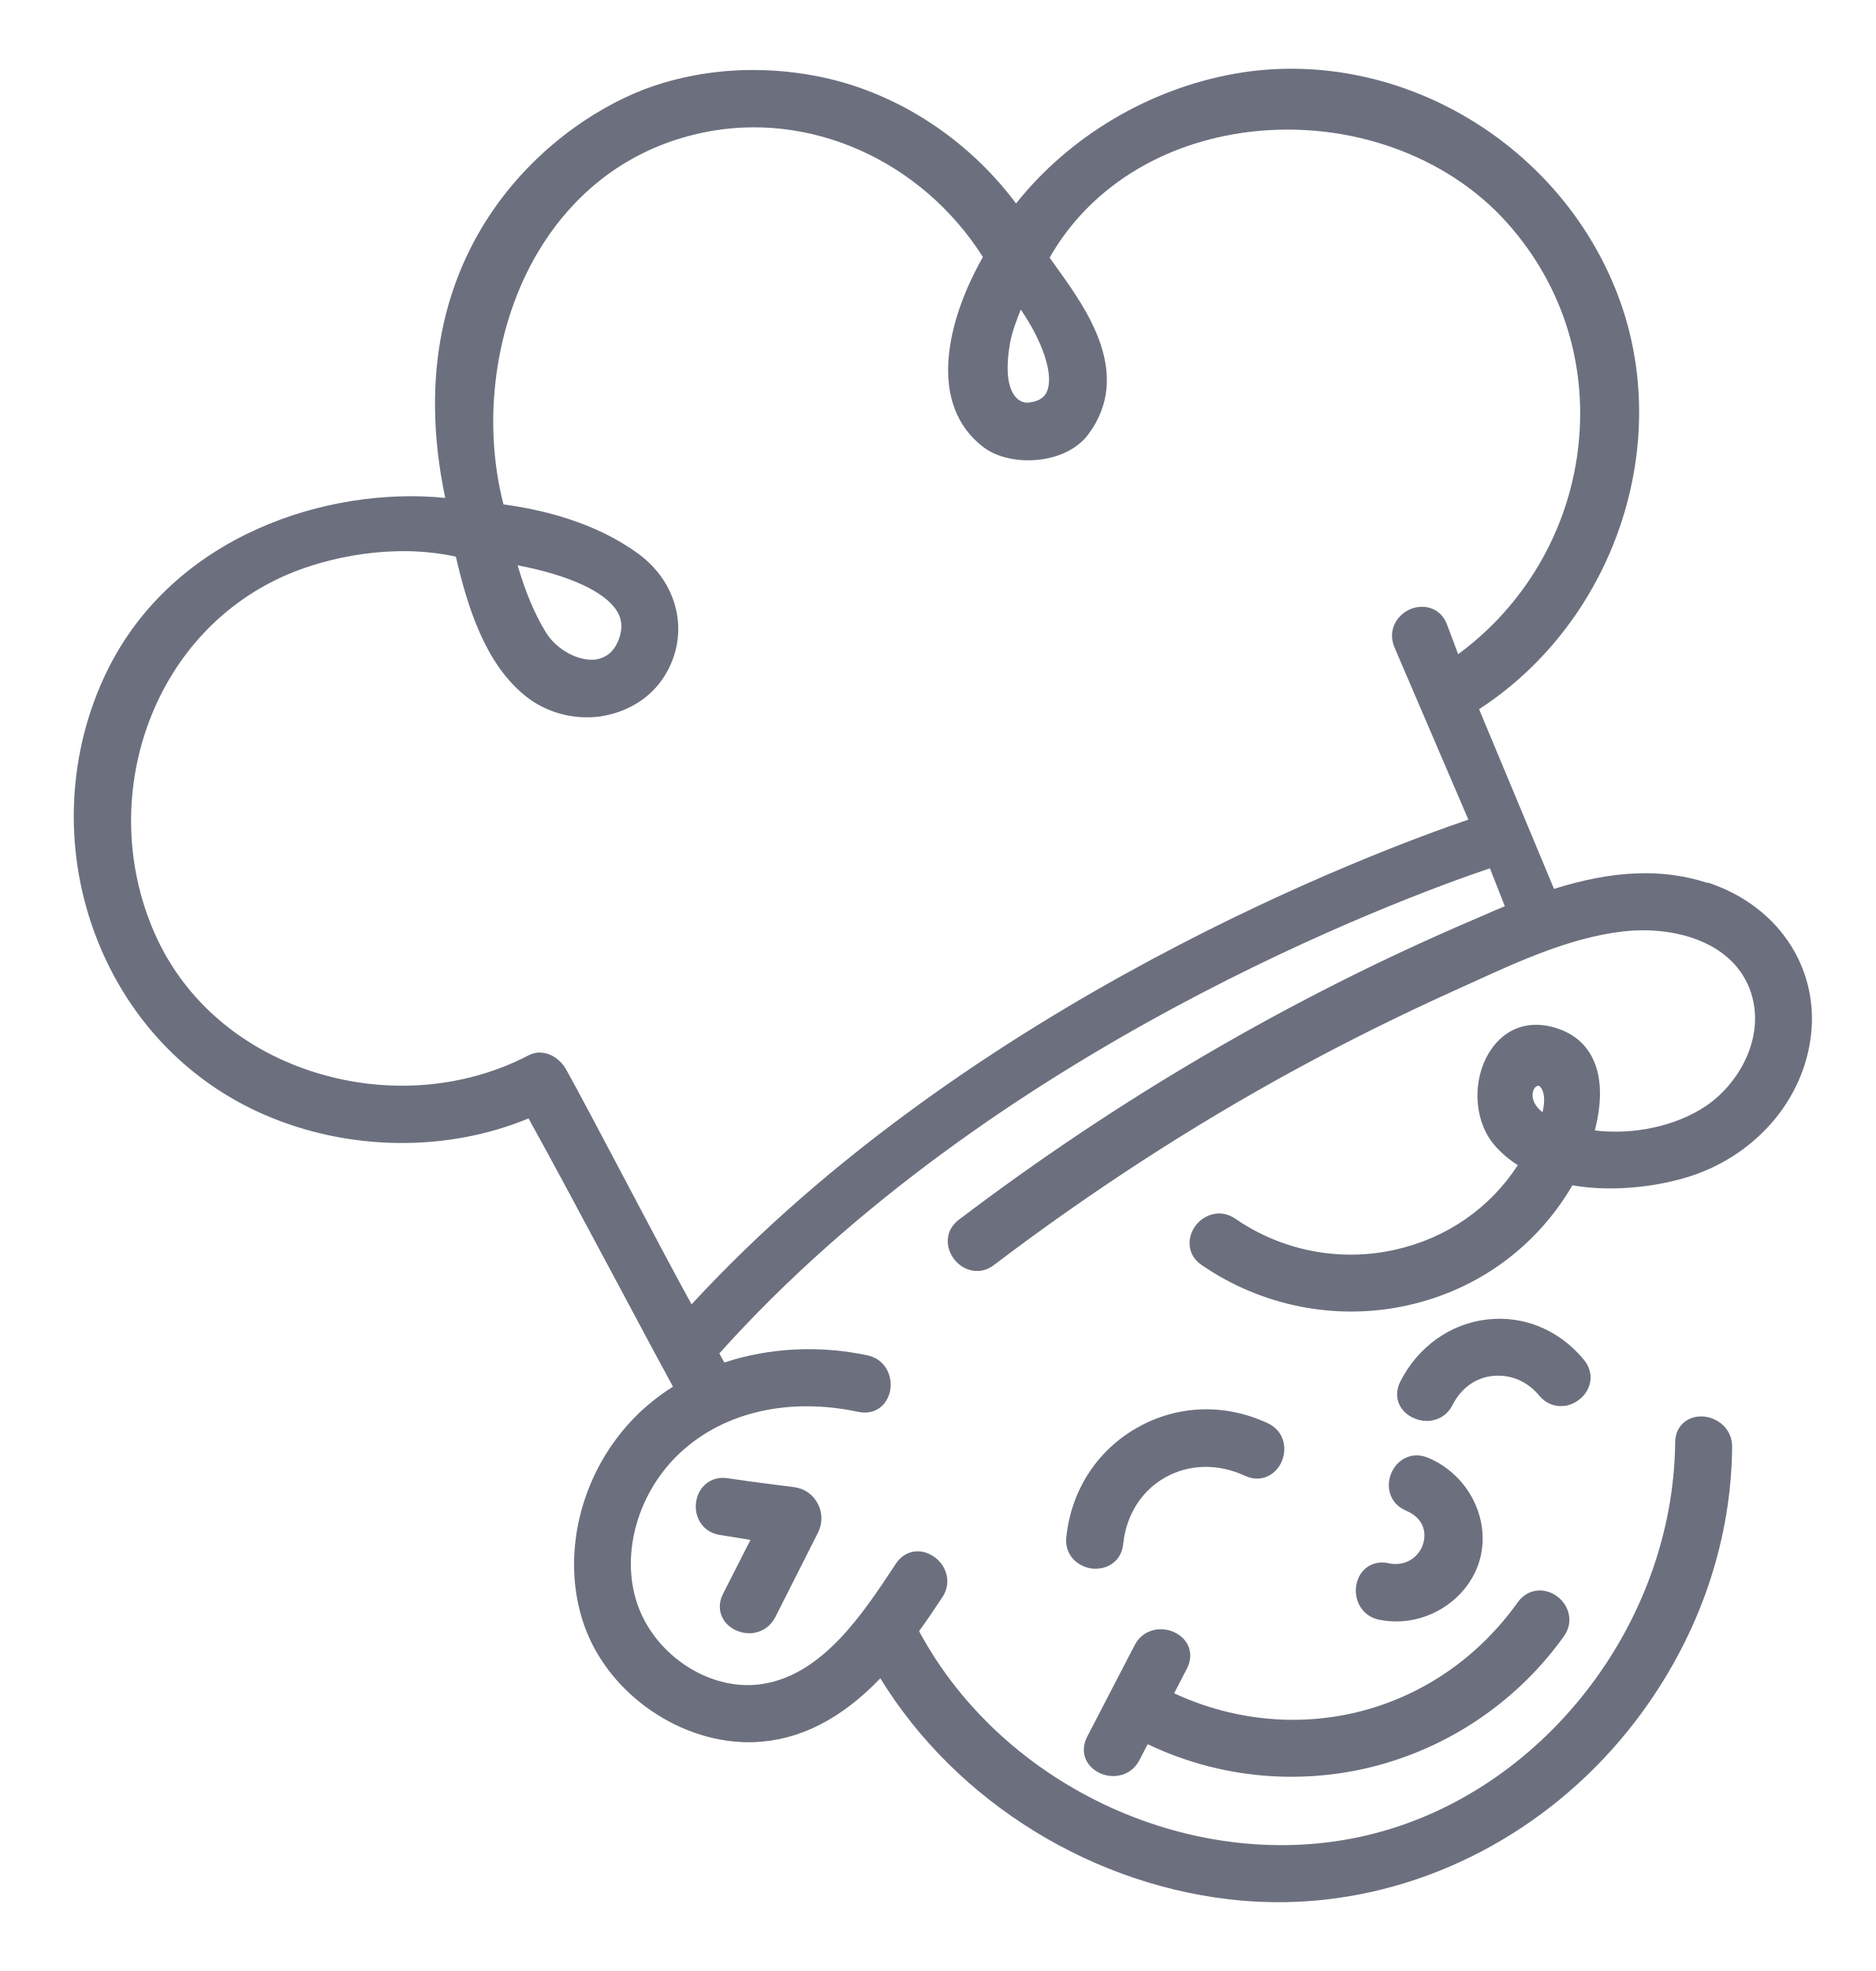
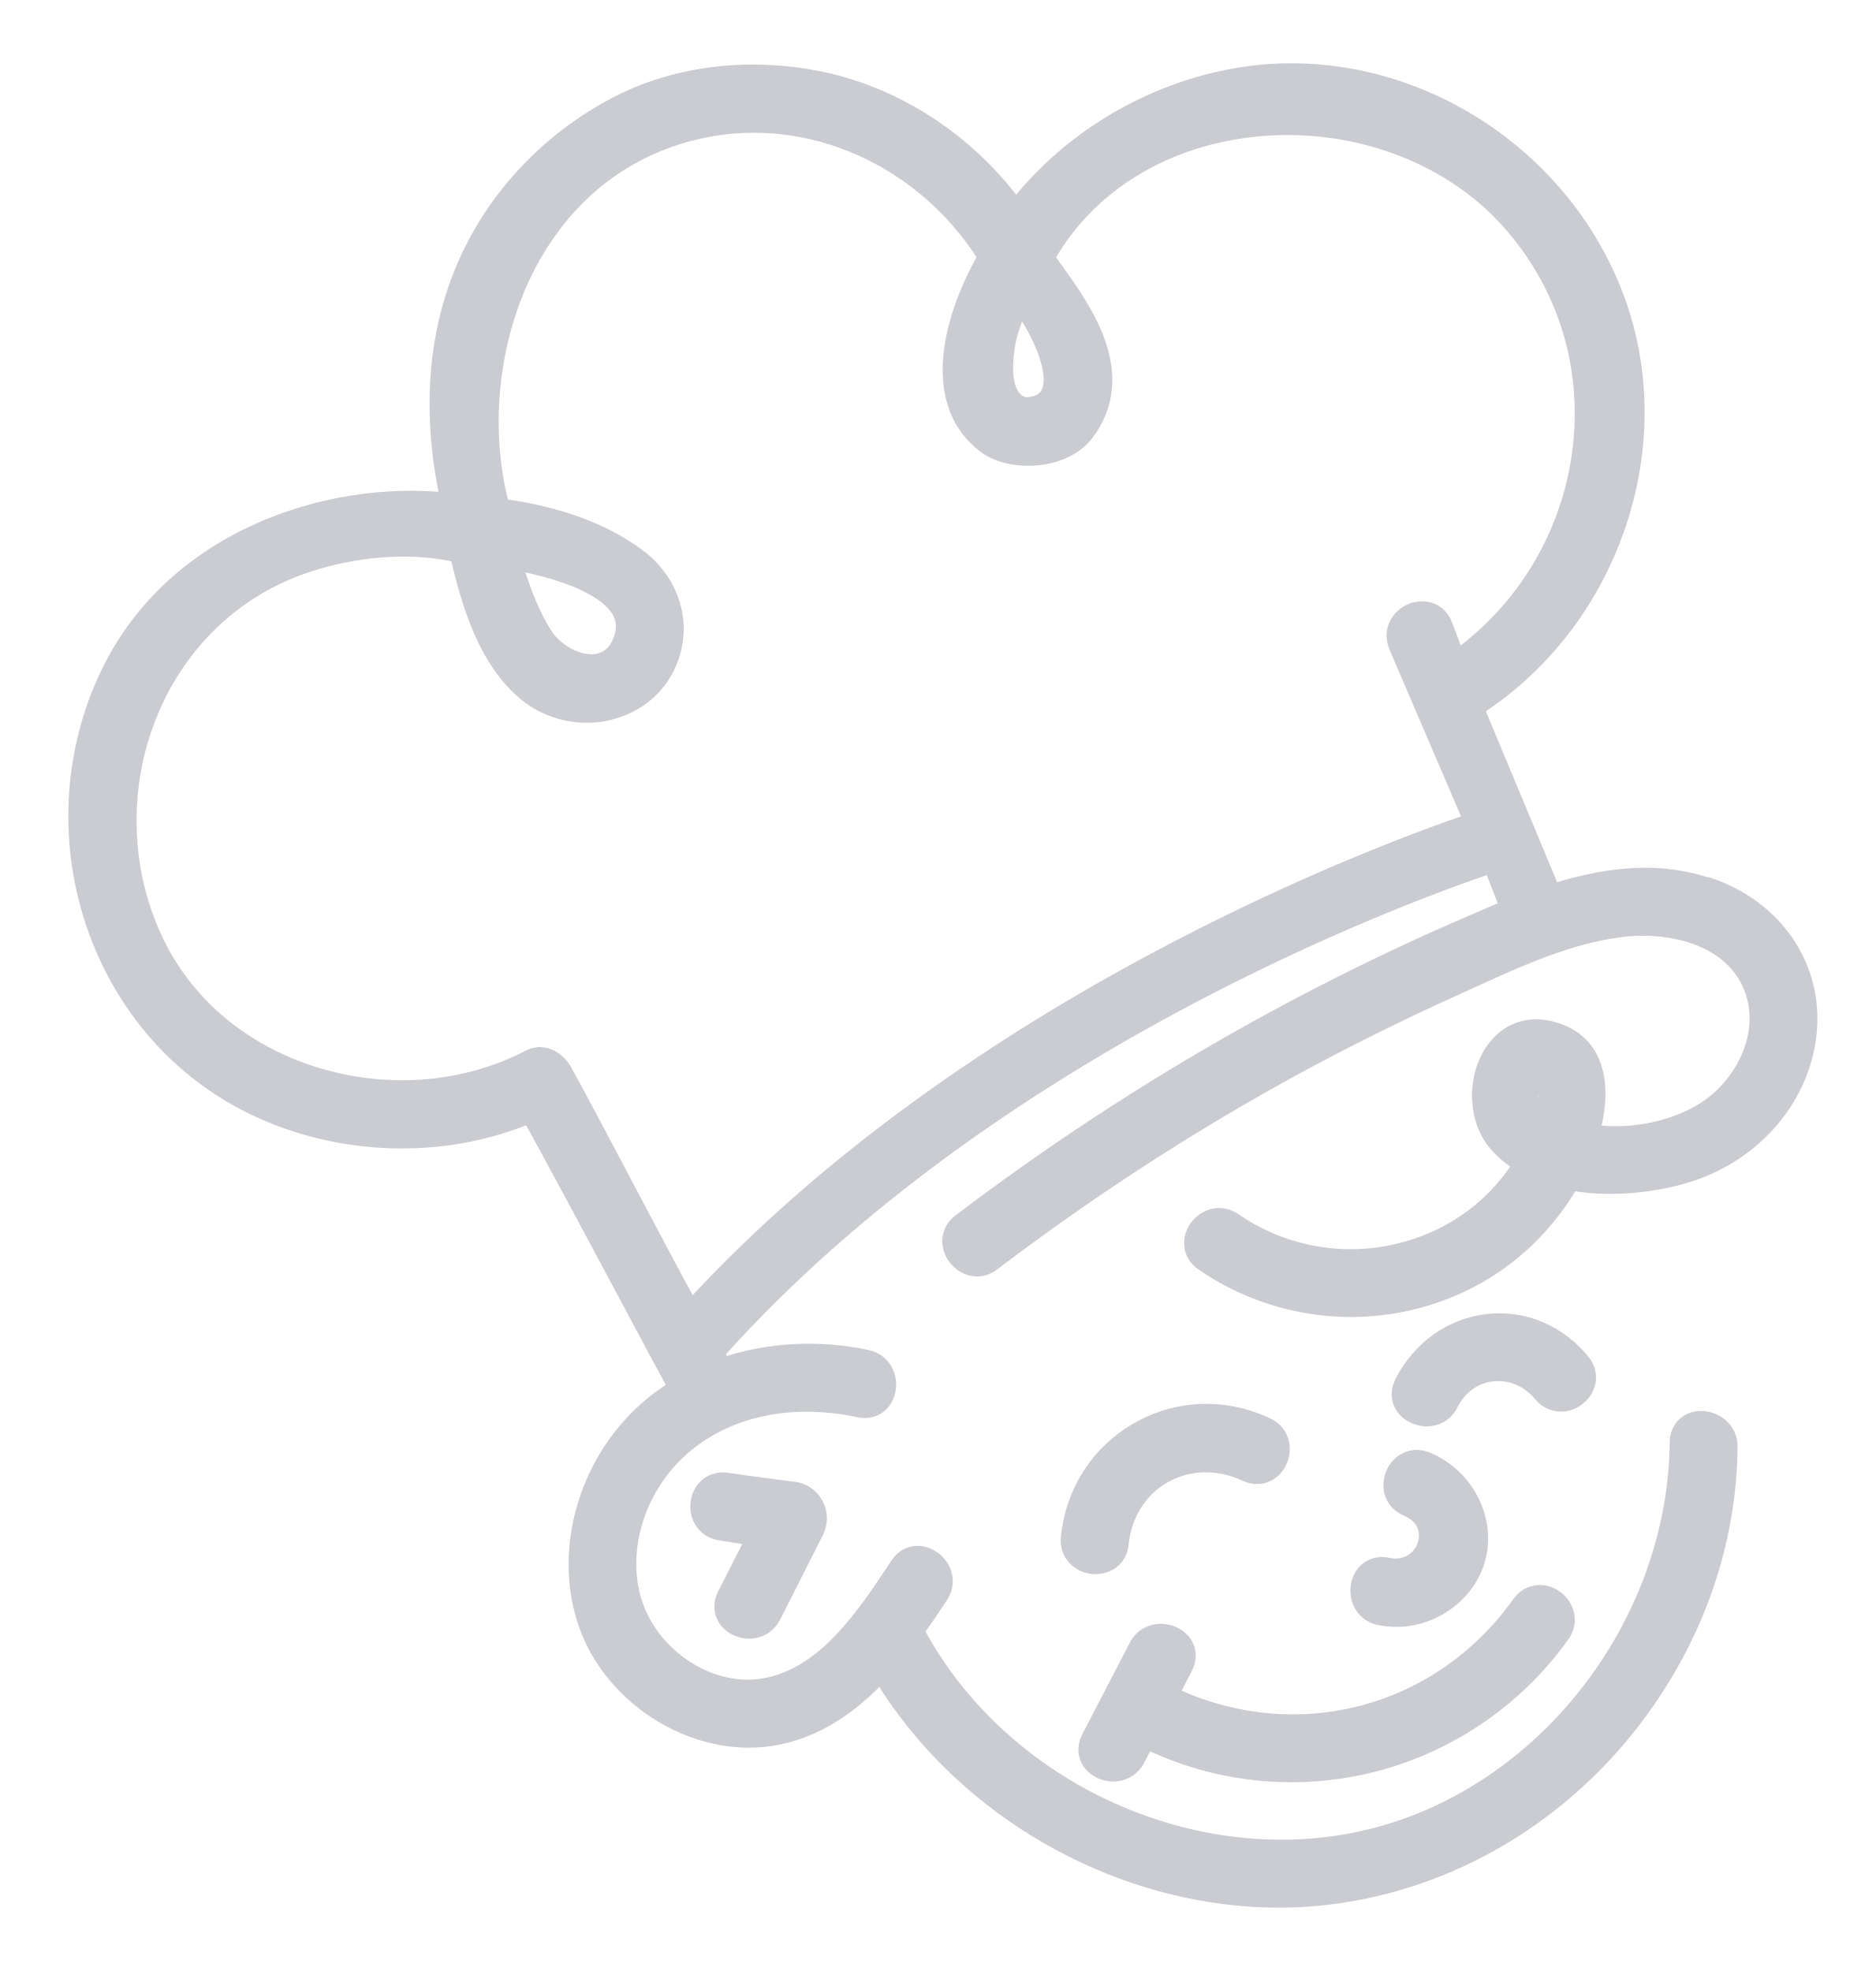
<svg xmlns="http://www.w3.org/2000/svg" id="Layer_1" version="1.1" viewBox="43 37 215 226">
-   <g fill="#6C707E" data-themed="true">
+   <g fill="#CACCD2" stroke="#CACCD2" stroke-width="1.25" stroke-linejoin="round" data-themed="true">
    <path d="M125.97,222.76c.61.93,1.73,1.51,2.91,1.51.07,0,.13,0,.2,0,.1,0,.2-.02.29-.03,1.08-.15,1.99-.81,2.5-1.8.93-1.84,3.33-6.57,4.91-9.72.53-1.06.52-2.26-.03-3.31-.55-1.05-1.54-1.74-2.72-1.89l-2.73-.35c-1.62-.21-3.45-.45-4.86-.67-1.16-.19-2.22.2-2.92,1.05-.76.93-.97,2.28-.53,3.43.41,1.09,1.33,1.83,2.52,2.02l3.52.57-3.15,6.2c-.52,1.02-.48,2.11.1,3Z" />
    <path d="M168.6,216.87c.16,0,.32-.01.48-.03,1.17-.16,2.49-.98,2.68-2.79.34-3.32,2.09-6.11,4.81-7.64,2.75-1.55,6.08-1.62,9.15-.19,1.05.49,2.16.42,3.06-.21.98-.68,1.54-1.92,1.44-3.16-.1-1.18-.79-2.15-1.89-2.66-4.9-2.29-10.35-2.11-14.96.51-4.61,2.61-7.57,7.19-8.13,12.56-.22,2.12,1.39,3.43,3,3.6.12.01.24.02.36.02Z" />
    <path d="M225.15,195.99c.39-1.04.18-2.16-.56-3.06-2.82-3.42-6.86-5.11-11.07-4.64-4.24.47-7.97,3.13-9.99,7.12-.81,1.6-.25,3.3,1.38,4.12.52.26,1.09.4,1.65.4.36,0,.72-.06,1.06-.17.83-.27,1.49-.85,1.91-1.68.97-1.91,2.64-3.12,4.6-3.31,2.01-.21,3.96.6,5.33,2.26.74.89,1.79,1.32,2.89,1.17h.11c1.21-.22,2.27-1.08,2.69-2.21Z" />
    <path d="M202.14,216.23c-1.12-.23-2.17.09-2.88.88-.78.88-1.04,2.21-.65,3.4.38,1.15,1.28,1.96,2.49,2.21.64.13,1.3.2,1.96.2.45,0,.9-.03,1.35-.09,3.82-.53,7.1-3.25,8.17-6.78,1.42-4.69-1.16-9.92-5.87-11.9-1.09-.46-2.23-.33-3.13.35-.97.74-1.49,2-1.34,3.21.14,1.13.85,2.04,1.95,2.51,2.05.86,2.35,2.53,1.95,3.81-.43,1.38-1.86,2.66-4,2.21Z" />
    <path d="M168.94,240.24c.84.44,1.84.53,2.73.25.85-.27,1.52-.84,1.94-1.65l.96-1.84s.03.02.05.02c5.18,2.46,10.77,3.71,16.43,3.71,1.75,0,3.5-.12,5.25-.36,10.4-1.44,19.87-7.18,25.98-15.75.7-.98.82-2.15.34-3.21-.51-1.12-1.62-1.92-2.82-2.03-1.11-.1-2.13.39-2.8,1.33-9.07,12.73-25.24,16.99-39.4,10.45l1.47-2.84c.82-1.59.28-3.27-1.32-4.1-1.52-.79-3.69-.48-4.67,1.41l-5.45,10.51c-.82,1.59-.28,3.28,1.32,4.1Z" />
    <path d="M238.75,138.24c-5.14-1.68-10.74-1.47-17.6.68l-8.59-20.6c15.54-10.11,22.39-30.44,15.92-47.45-6.75-17.75-25.63-28.66-43.92-25.42-9.84,1.75-18.95,7.17-25.08,14.88-5.69-7.61-14.02-12.93-22.95-14.62-6.36-1.21-12.78-.81-18.58,1.14-10.97,3.68-29.99,18.28-23.91,47.24-13.45-1.34-31.13,4.26-38.76,19.84-4.53,9.26-5.06,20.2-1.45,30,3.51,9.53,10.43,16.96,19.49,20.89,9.59,4.17,20.87,4.32,30.27.42,2.22,3.97,7,12.91,10.86,20.14,2.57,4.82,4.82,9.03,5.7,10.62-1.62,1.02-3.08,2.19-4.34,3.47-6.3,6.37-8.64,15.99-5.82,23.94,2.81,7.93,11.19,13.64,19.47,13.35,5.19-.21,9.93-2.61,14.46-7.32,8.75,14.26,24.58,24.01,41.44,25.49,1.39.12,2.79.18,4.19.18,2.23,0,4.46-.15,6.68-.46,14.28-1.98,27.34-10.17,35.84-22.47,6.12-8.85,9.4-18.97,9.5-29.26.02-2.17-1.78-3.49-3.54-3.51h-.01c-1.71,0-2.97,1.23-2.98,2.94-.2,20.96-15.35,40.34-35.25,45.07-19.69,4.69-41.74-5.35-51.43-23.39.81-1.11,1.64-2.32,2.67-3.89.7-1.06.63-2.05.45-2.69-.22-.8-.76-1.53-1.48-2-1.53-1.01-3.31-.66-4.3.85l-.17.26c-3.65,5.52-8.19,12.38-15.01,13.51-5.86,1-12.35-3.08-14.44-9.1-2.01-5.79.06-13,5.04-17.53,5.03-4.58,12.42-6.23,20.28-4.55.83.18,1.66.05,2.31-.37.67-.43,1.13-1.14,1.32-2,.36-1.67-.51-3.67-2.58-4.11-5.48-1.18-11.3-.88-16.41.82l-.58-1.04c31.35-34.98,78.27-52.22,88.34-55.63l1.71,4.35c-.77.32-1.68.71-2.52,1.08l-1.3.56c-20.7,8.88-40.47,20.42-58.76,34.3-1.66,1.26-1.55,3.22-.57,4.51.52.68,1.24,1.15,2.03,1.31.9.19,1.79-.03,2.57-.63,11.13-8.45,22.76-15.98,34.56-22.41,5.86-3.19,11.96-6.22,18.13-9.01l2.14-.97c5.49-2.51,11.17-5.09,17.05-5.82,5.78-.73,12.58,1,14.72,6.52,2.03,5.24-1.09,10.87-5.06,13.51-3.4,2.26-8.22,3.3-12.67,2.76.64-2.49,1.04-5.82-.33-8.43-.86-1.64-2.28-2.77-4.23-3.35-3.03-.91-5.73.05-7.42,2.63-2.14,3.27-1.93,8.03.47,10.83.74.87,1.64,1.64,2.68,2.3-3.2,4.93-8.15,8.36-14,9.68-6.32,1.45-13.03.16-18.38-3.54-.75-.51-1.58-.7-2.42-.55-.88.16-1.7.7-2.23,1.47-.46.67-.67,1.46-.58,2.23.1.87.57,1.61,1.35,2.15,6.9,4.76,15.51,6.45,23.64,4.63,8.03-1.79,14.73-6.67,18.88-13.76,4.99.87,10.3.02,13.63-1.08,7.58-2.51,12.97-8.92,13.74-16.32.81-7.78-3.96-14.74-11.87-17.32ZM104.93,157.68c-.13,0-.26,0-.4.03-.33.05-.65.15-.96.31-7.54,3.92-16.69,4.55-25.11,1.73-7.87-2.64-14.05-7.96-17.38-14.97-3.69-7.77-4.05-16.9-.99-25.05,2.9-7.7,8.51-13.68,15.79-16.82,4.74-2.05,12.3-3.65,19.38-2.08,1.34,5.8,3.34,12.17,7.87,15.89,2.38,1.96,5.55,2.85,8.69,2.43,2.95-.46,5.44-1.92,7.01-4.12,3.35-4.7,2.23-10.94-2.61-14.5-4.96-3.66-11.12-5.11-15.5-5.69-2.5-9.67-.96-20.8,4.06-29.11,4.33-7.17,10.82-11.85,18.77-13.52,12.2-2.58,25.08,3.15,32.13,14.26-4.2,7.38-6.36,16.92.07,21.81,1.59,1.21,4.12,1.74,6.62,1.4,2.31-.32,4.27-1.36,5.38-2.86,5.15-6.89-.21-14.38-3.41-18.86l-.09-.12c-.33-.46-.64-.9-.92-1.3,4.53-7.97,12.9-13.22,23.01-14.43,11.26-1.33,22.55,2.69,29.48,10.49,6.44,7.24,9.29,16.55,8.04,26.22-1.2,9.26-6.18,17.68-13.7,23.19l-1.28-3.41c-.72-1.91-2.58-2.35-4.06-1.81-1.54.58-2.77,2.28-2.01,4.32l8.52,19.87c-10.17,3.47-56.95,20.76-89.05,55.58-1.72-3.1-4.78-8.89-7.74-14.5-2.81-5.32-5.47-10.35-6.65-12.45-.55-.99-1.67-1.91-2.98-1.91ZM113.74,107.08c.56.93.64,1.94.25,3.08-.51,1.47-1.39,2.26-2.76,2.47-1.95.2-4.43-1.14-5.63-3.09-1.3-2.11-2.34-4.58-3.26-7.72,5.92,1.13,10.05,3.04,11.39,5.26ZM163.03,81.88c-.34.78-1.05,1.19-2.24,1.29-.36.01-.88-.12-1.32-.6-.68-.74-1.34-2.41-.69-6.18h0c.2-1.18.74-2.67,1.24-3.89,2.57,3.73,3.8,7.53,3,9.39ZM219.83,164.53c-.61-.49-1.17-1.18-1.14-2.01.02-.62.36-.97.61-1.03,0,0,.02,0,.03,0,.21,0,.39.32.44.42.31.61.33,1.49.06,2.63Z" />
  </g>
</svg>
